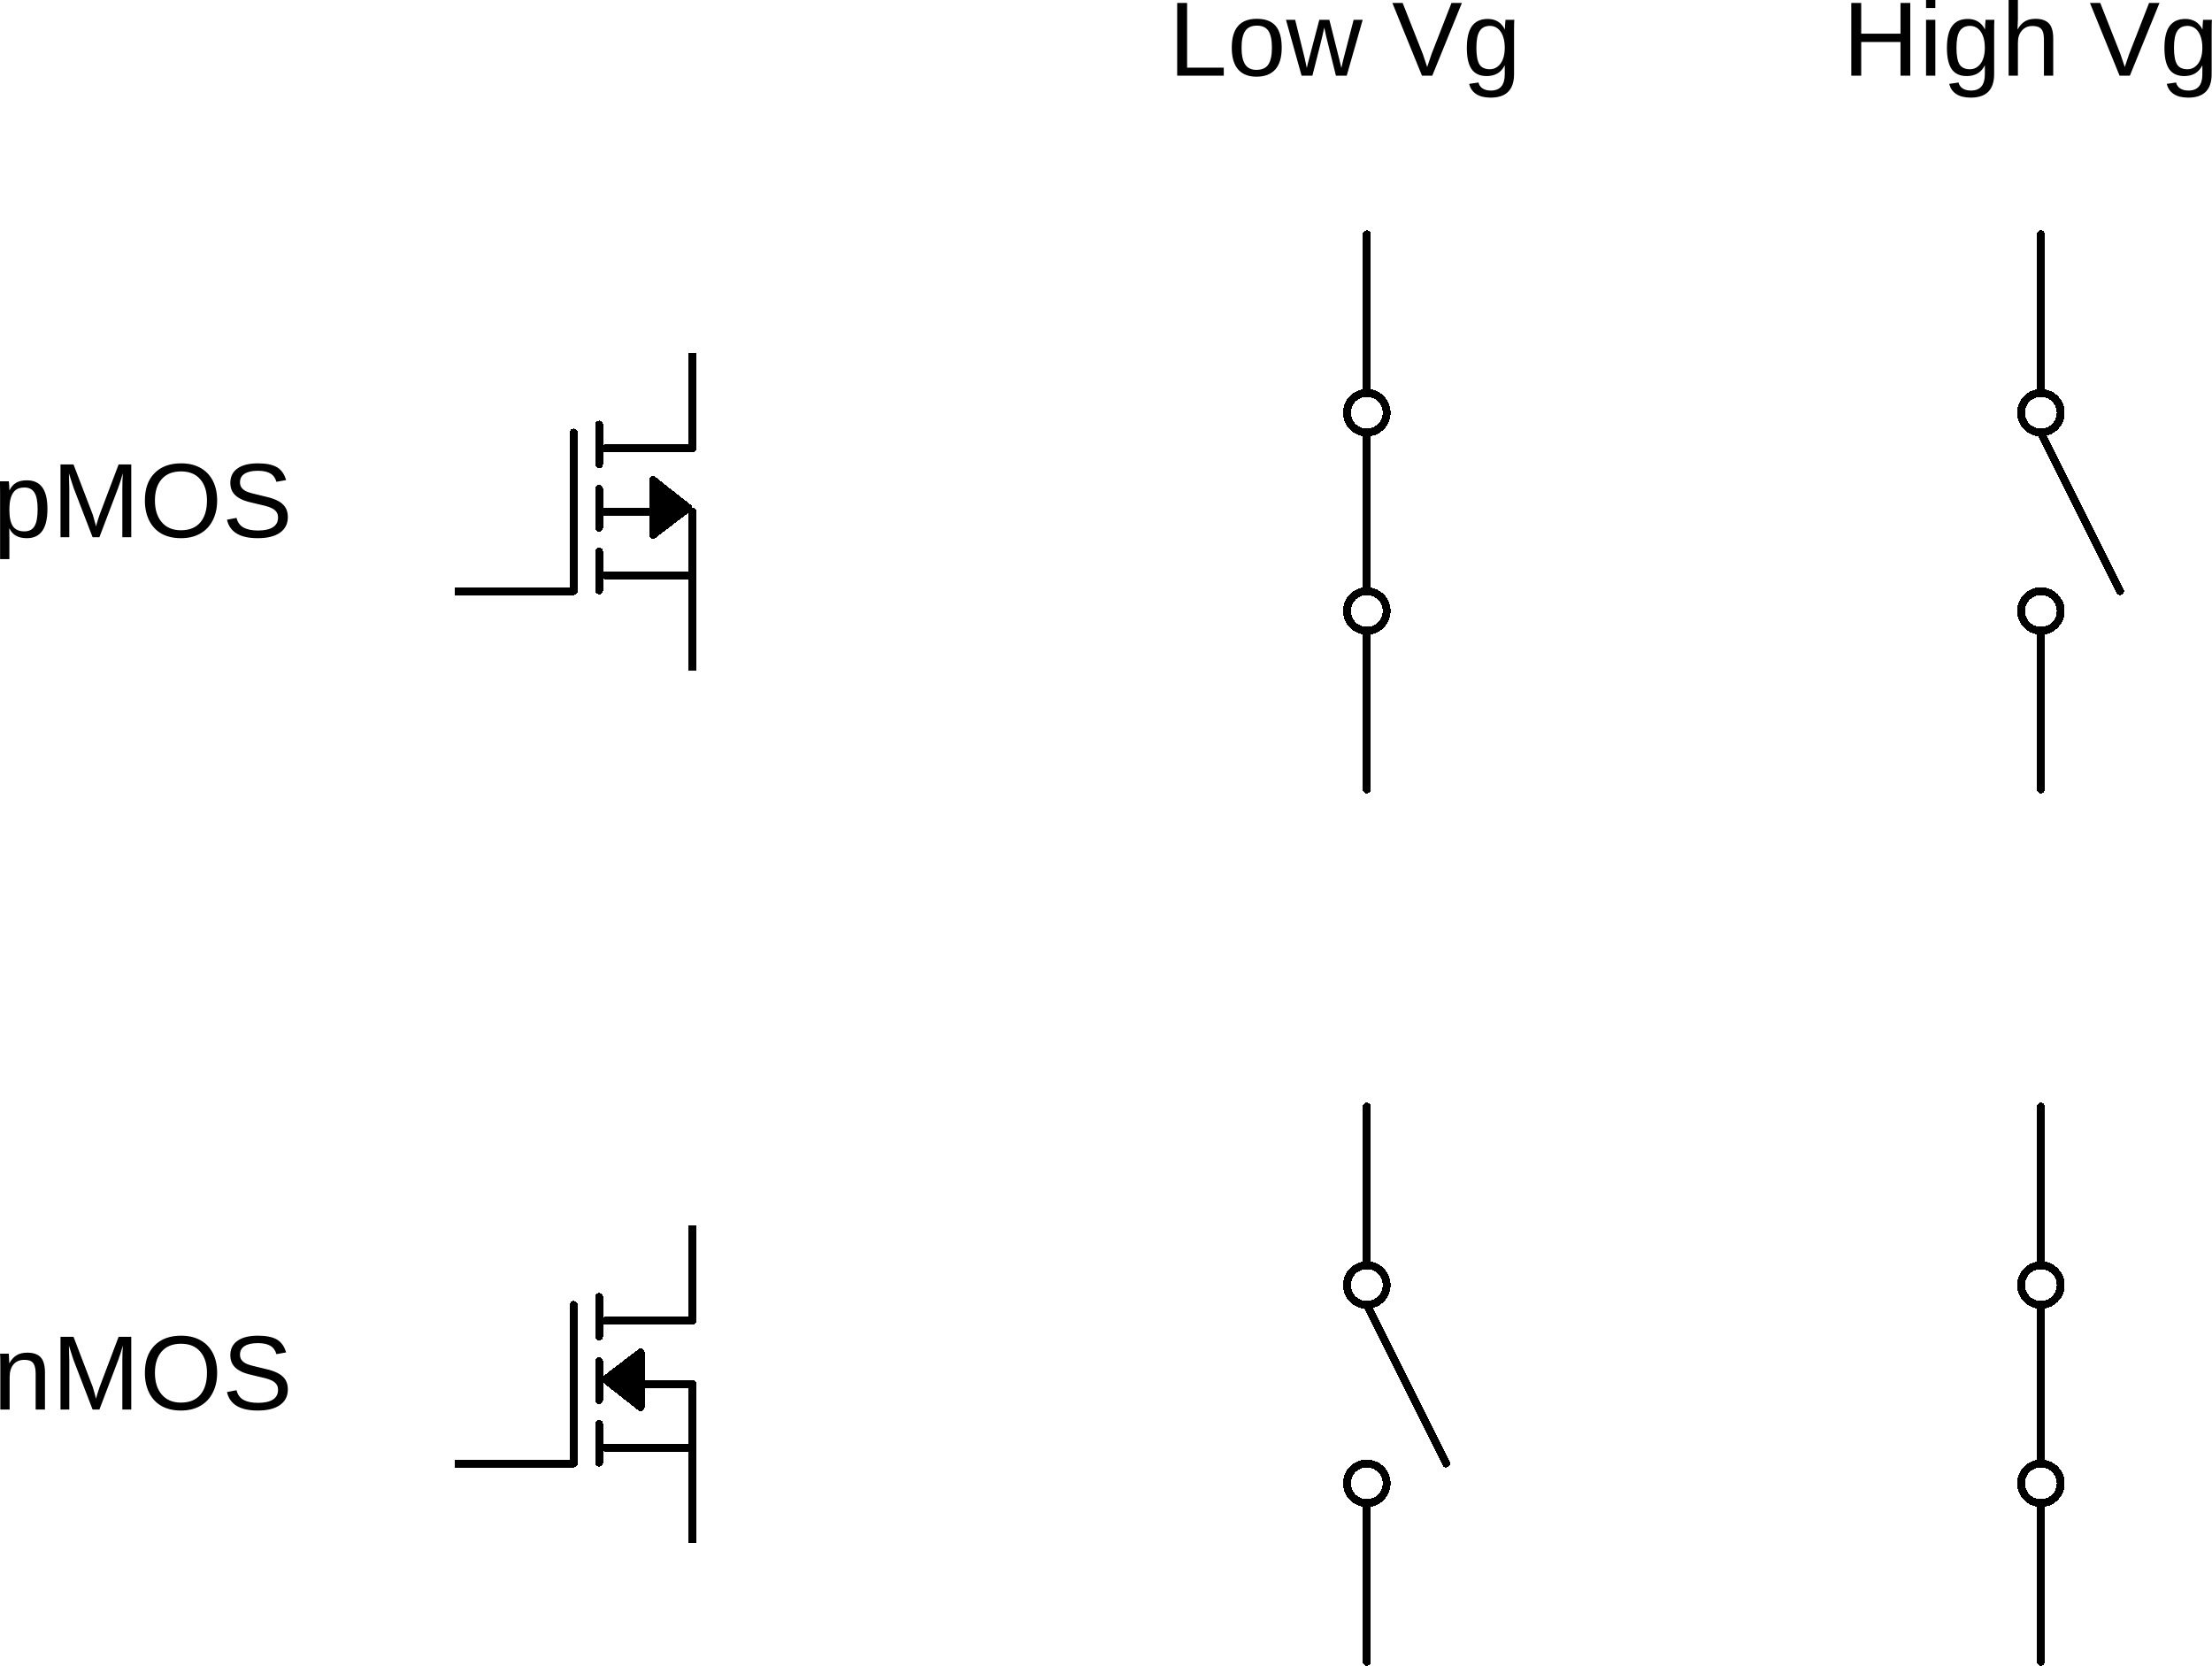
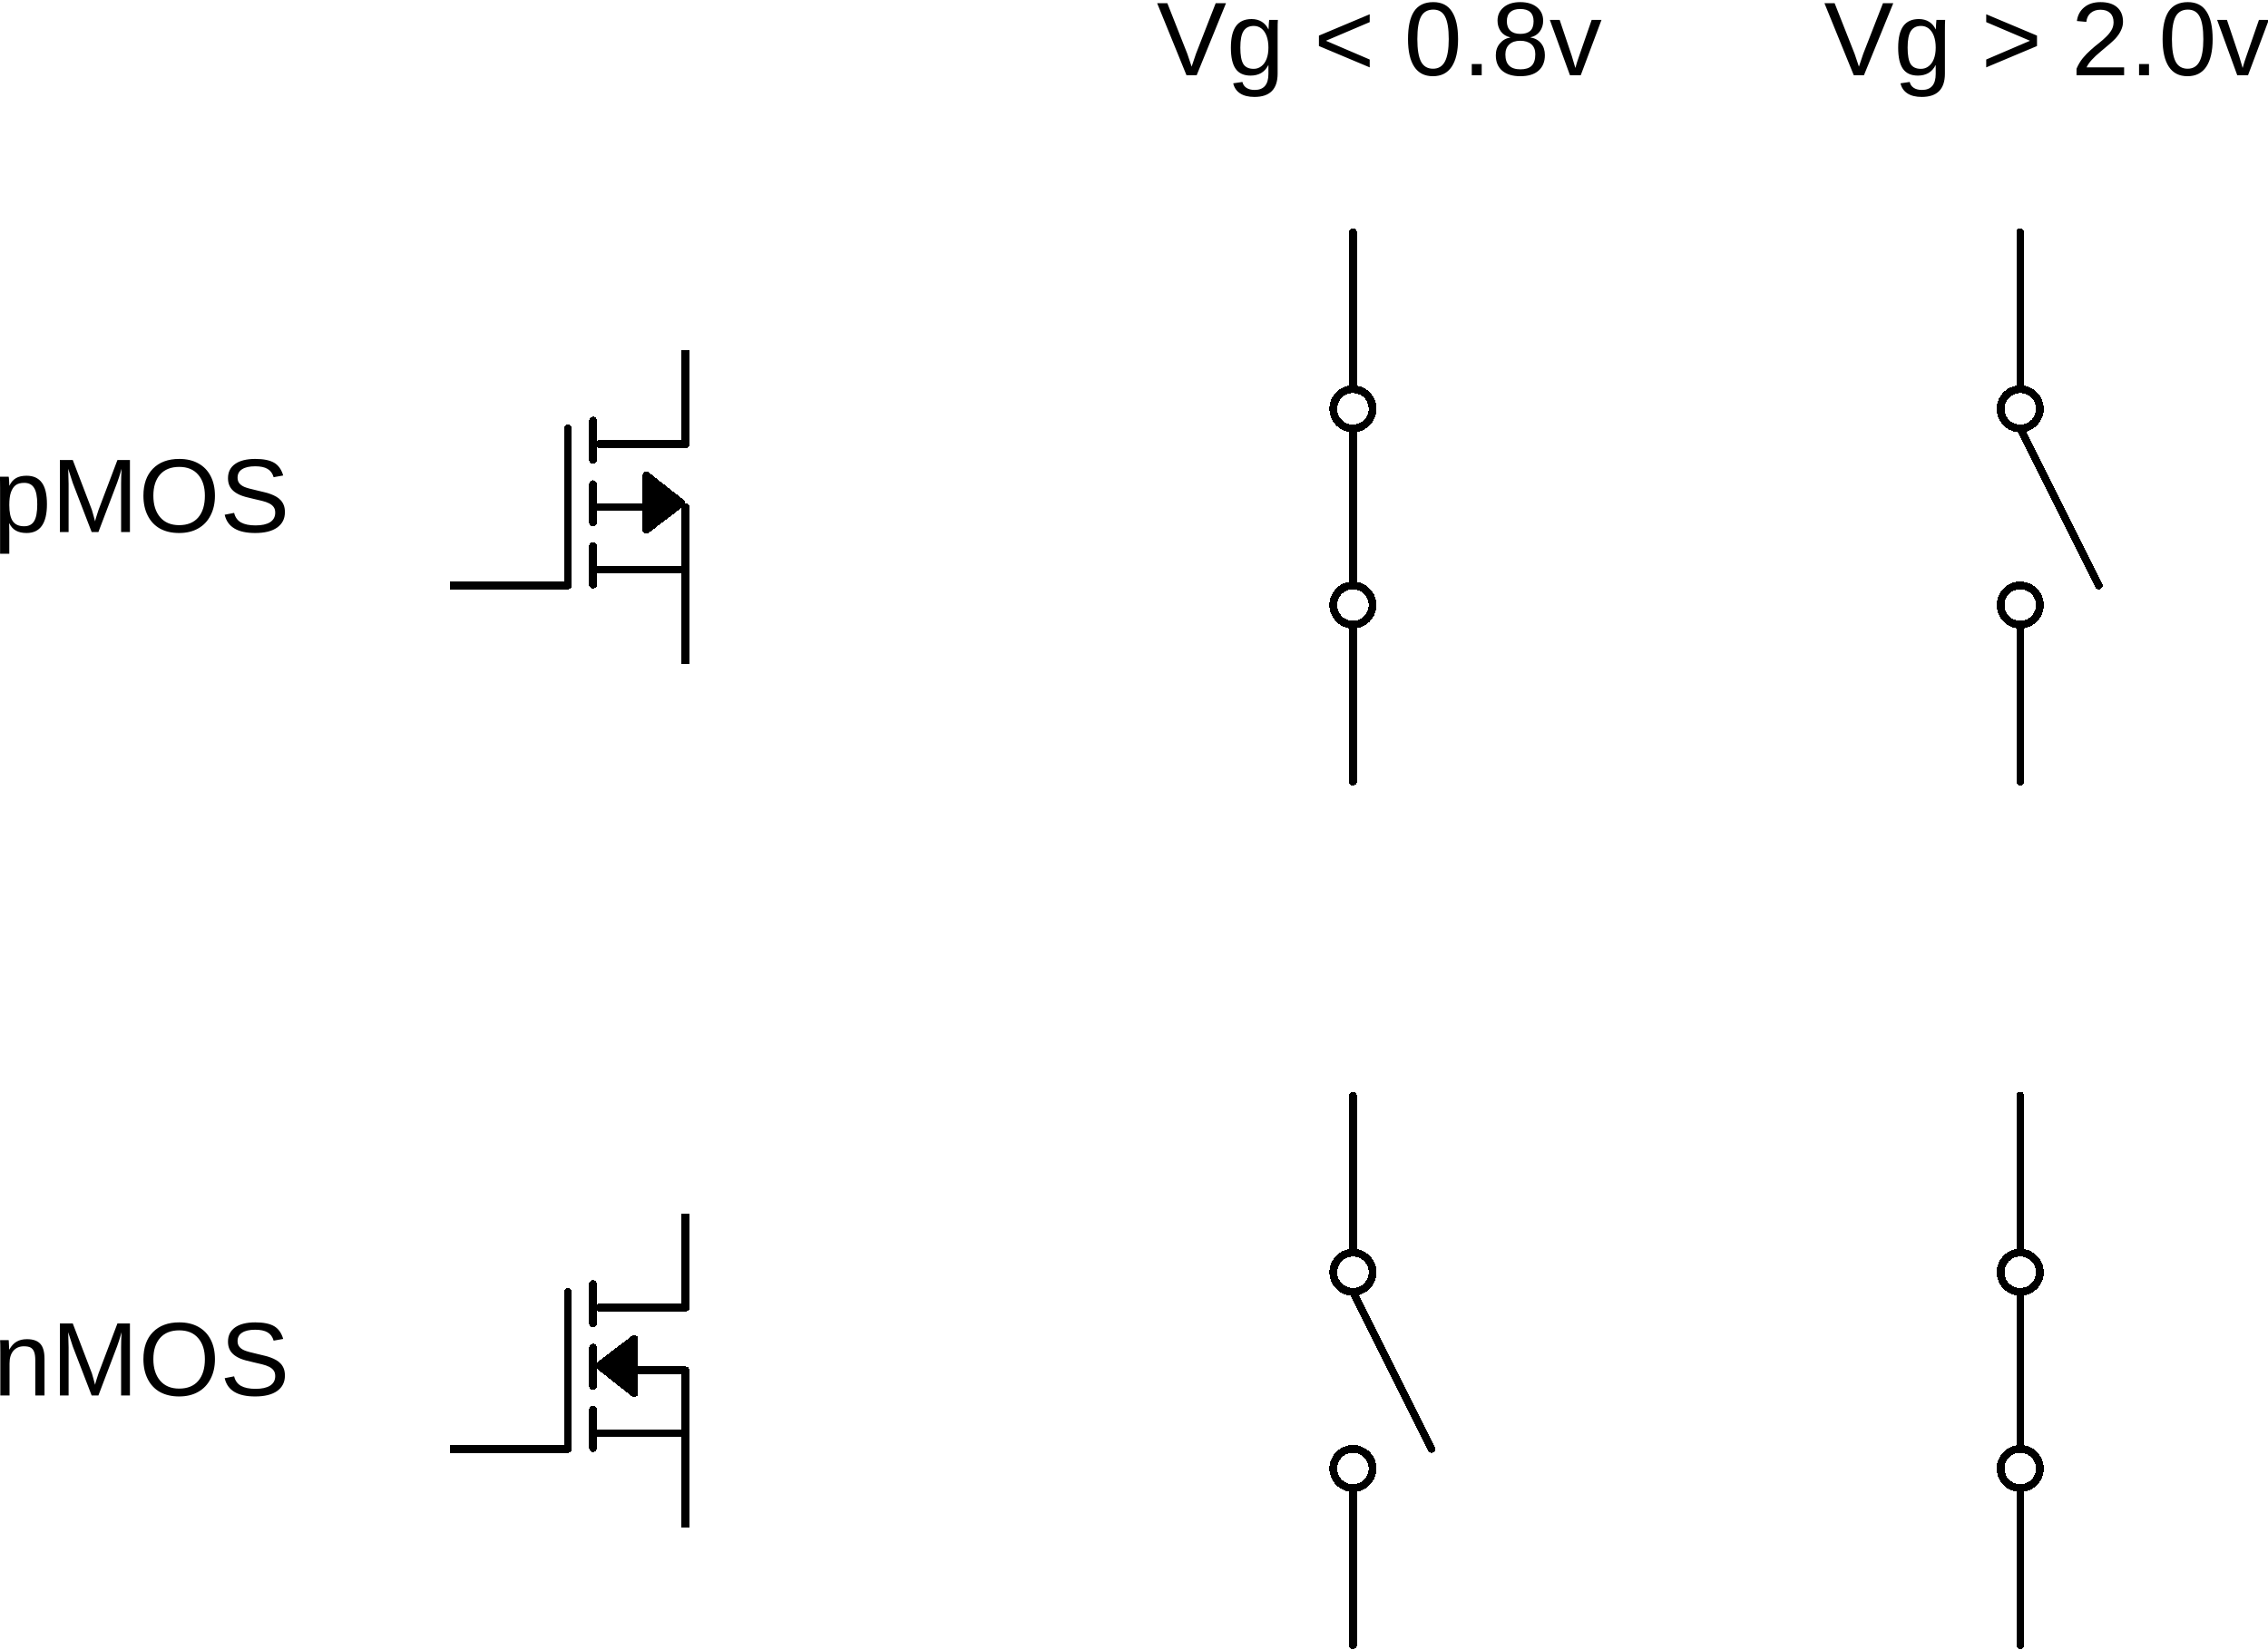
- <svg xmlns="http://www.w3.org/2000/svg" width="278.915" height="210.051" viewBox="-10 -817.1 278.915 210.051" version="1.1" id="svg8956">
+ <svg xmlns="http://www.w3.org/2000/svg" width="288.902" height="210.09" viewBox="-10 -817.1 288.902 210.09" version="1.1" id="svg8956">
  <defs id="defs8960" />
  <style type="text/css" id="style8695">
#g1 circle.pindot {fill: none;stroke: none;}#g1 rect, #g1 circle, #g1 ellipse, #g1 polyline, #g1 line, #g1 polygon, #g1 path {shape-rendering: crispEdges;}path, polyline, polygon {stroke-linejoin:round;}
rect, circle, ellipse, polyline, line, polygon, path {shape-rendering:crispEdges;}
</style>
-   <g c_etype="pinpart" c_shapetype="group" id="gge79" c_partid="part_import_gge79" c_para="package``nameAlias`Model`spicePre`M`spiceSymbolName`MOSFET_NCH_ENHANCEMENT`BOM_Manufacturer Part``" c_origin="315,-515" transform="translate(-252.6602,-127.5557)">
+   <g c_etype="pinpart" c_shapetype="group" id="gge79" c_partid="part_import_gge79" c_para="package``nameAlias`Model`spicePre`M`spiceSymbolName`MOSFET_NCH_ENHANCEMENT`BOM_Manufacturer Part``" c_origin="315,-515" transform="translate(-252.6602,-127.5167)">
    <g style="display:none" display="none" id="gge169" c_partid="part_annotation">
      <text style="font-size:9.333px;font-family:Arial;text-anchor:start;fill:#000000" id="text8807" dominant-baseline="" font-style="" font-weight="" font-size="7pt" y="-511.75" x="333.48" c_note="note_pre">M2</text>
    </g>
    <g id="gge81" c_partid="part_annotation">
      <text style="font-size:13.333px;font-family:Arial;text-anchor:start;fill:#000000" id="text8810" dominant-baseline="" font-style="" font-weight="" font-size="10pt" y="-511.805" x="241.781" c_note="note_name">nMOS</text>
    </g>
    <polyline style="fill:none;stroke:#000000;stroke-width:1;stroke-linecap:round;stroke-linejoin:round;shape-rendering:crispEdges" id="gge85" points="315 -505 315 -525" />
    <polyline style="fill:none;stroke:#000000;stroke-width:1;stroke-linecap:round;stroke-linejoin:round;shape-rendering:crispEdges" id="gge86" points="324 -515 330 -515" />
    <polyline style="fill:none;stroke:#000000;stroke-width:1;stroke-linecap:round;stroke-linejoin:round;shape-rendering:crispEdges" id="gge87" points="310 -505 315 -505" />
    <polyline style="fill:none;stroke:#000000;stroke-width:1;stroke-linecap:round;stroke-linejoin:round;shape-rendering:crispEdges" id="gge88" points="330 -525 330 -523" />
    <g c_rotation="180" id="gge89" c_origin="310,-505" c_spicepin="2" c_elec="0" c_show="show" c_etype="pinpart" c_partid="part_pin">
      <circle style="fill:none;stroke:none;shape-rendering:crispEdges" id="circle8817" r="2" cy="-505" cx="300" class="pindot" c_pindot="true" />
      <path style="fill:none;stroke:#000000;stroke-width:1;stroke-linejoin:round;shape-rendering:crispEdges" id="path8819" d="M 310,-505 H 300" />
      <text style="font-size:9.333px;font-family:Verdana;text-anchor:start;display:none;fill:#000000" id="text8821" display="none" font-size="7pt" y="-505" x="324">G</text>
      <text style="font-size:9.333px;font-family:Verdana;text-anchor:end;display:none;fill:#000000" id="text8823" display="none" font-size="7pt" y="-509" x="316">1</text>
      <circle style="display:none;fill:none;stroke:#000000;stroke-width:1;shape-rendering:crispEdges" id="circle8825" display="none" r="3" cy="-505" cx="297" />
      <path style="display:none;fill:none;stroke:#000000;stroke-width:1;stroke-linejoin:round;shape-rendering:crispEdges" id="path8827" display="none" d="m 300,-502 3,-3 -3,-3" />
    </g>
    <polyline style="fill:none;stroke:#000000;stroke-width:1;stroke-linecap:round;stroke-linejoin:round;shape-rendering:crispEdges" id="gge96" points="326 -515 330 -515" />
    <polyline style="fill:none;stroke:#000000;stroke-width:1;stroke-linecap:round;stroke-linejoin:round;shape-rendering:crispEdges" id="gge97" points="330 -525 330 -523" />
    <polyline style="fill:none;stroke:#000000;stroke-width:1;stroke-linecap:round;stroke-linejoin:round;shape-rendering:crispEdges" id="gge98" points="330 -523 320 -523" />
    <polyline style="fill:none;stroke:#000000;stroke-width:1;stroke-linecap:round;stroke-linejoin:round;shape-rendering:crispEdges" id="gge99" points="319 -507 330 -507" />
    <polyline style="fill:none;stroke:#000000;stroke-width:1;stroke-linecap:round;stroke-linejoin:round;shape-rendering:crispEdges" id="gge100" points="330 -515 330 -505" />
    <polyline style="fill:none;stroke:#000000;stroke-width:1;stroke-linecap:round;stroke-linejoin:round;shape-rendering:crispEdges" id="gge101" points="320 -507 329 -507" />
    <polyline style="fill:none;stroke:#000000;stroke-width:1;stroke-linecap:round;stroke-linejoin:round;shape-rendering:crispEdges" id="gge102" points="330 -523 319 -523" />
    <g c_rotation="270" id="gge103" c_origin="330,-505" c_spicepin="3" c_elec="0" c_show="show" c_etype="pinpart" c_partid="part_pin">
      <circle style="fill:none;stroke:none;shape-rendering:crispEdges" id="circle8837" r="2" cy="-495" cx="330" class="pindot" c_pindot="true" />
      <path style="fill:none;stroke:#000000;stroke-width:1;stroke-linejoin:round;shape-rendering:crispEdges" id="path8839" d="m 330,-505 v 10" />
      <text style="font-size:9.333px;font-family:Verdana;text-anchor:start;display:none;fill:#000000" id="text8841" transform="rotate(-90,330,-479)" display="none" font-size="7pt" y="-479" x="330">S</text>
      <text style="font-size:9.333px;font-family:Verdana;text-anchor:end;display:none;fill:#000000" id="text8843" transform="rotate(-90,326,-471)" display="none" font-size="7pt" y="-471" x="326">3</text>
      <circle style="display:none;fill:none;stroke:#000000;stroke-width:1;shape-rendering:crispEdges" id="circle8845" display="none" r="3" cy="-492" cx="330" />
      <path style="display:none;fill:none;stroke:#000000;stroke-width:1;stroke-linejoin:round;shape-rendering:crispEdges" id="path8847" display="none" d="m 333,-495 -3,-3 -3,3" />
    </g>
    <g c_rotation="90" id="gge110" c_origin="330,-525" c_spicepin="1" c_elec="0" c_show="show" c_etype="pinpart" c_partid="part_pin">
      <circle style="fill:none;stroke:none;shape-rendering:crispEdges" id="circle8850" r="2" cy="-535" cx="330" class="pindot" c_pindot="true" />
      <path style="fill:none;stroke:#000000;stroke-width:1;stroke-linejoin:round;shape-rendering:crispEdges" id="path8852" d="m 330,-525 v -10" />
      <text style="font-size:9.333px;font-family:Verdana;text-anchor:end;display:none;fill:#000000" id="text8854" transform="rotate(-90,330,-513)" display="none" font-size="7pt" y="-513" x="330">D</text>
      <text style="font-size:9.333px;font-family:Verdana;text-anchor:start;display:none;fill:#000000" id="text8856" transform="rotate(-90,326,-519)" display="none" font-size="7pt" y="-519" x="326">2</text>
      <circle style="display:none;fill:none;stroke:#000000;stroke-width:1;shape-rendering:crispEdges" id="circle8858" display="none" r="3" cy="-538" cx="330" />
      <path style="display:none;fill:none;stroke:#000000;stroke-width:1;stroke-linejoin:round;shape-rendering:crispEdges" id="path8860" display="none" d="m 327,-535 3,3 3,-3" />
    </g>
    <polyline style="fill:none;stroke:#000000;stroke-width:1;stroke-linecap:round;stroke-linejoin:round;shape-rendering:crispEdges" id="gge117" points="330 -515 330 -505" />
    <polyline style="fill:none;stroke:#000000;stroke-width:1;stroke-linecap:round;stroke-linejoin:round;shape-rendering:crispEdges" id="gge118" points="318.2 -510 318.2 -505.1" />
    <polyline style="fill:none;stroke:#000000;stroke-width:1;stroke-linecap:round;stroke-linejoin:round;shape-rendering:crispEdges" id="gge119" points="318.2 -517.9 318.2 -513" />
    <polyline style="fill:none;stroke:#000000;stroke-width:1;stroke-linecap:round;stroke-linejoin:round;shape-rendering:crispEdges" id="gge120" points="318.2 -526 318.2 -521" />
-     <polygon style="fill:#000000;stroke:#000000;stroke-width:1;stroke-linecap:round;stroke-linejoin:round;shape-rendering:crispEdges" id="gge121" points="319,-515.6 323.45,-519 323.45,-512.1 " />
+     <polygon style="fill:#000000;stroke:#000000;stroke-width:1;stroke-linecap:round;stroke-linejoin:round;shape-rendering:crispEdges" id="gge121" points="323.45,-512.1 319,-515.6 323.45,-519 " />
  </g>
-   <g c_etype="pinpart" c_shapetype="group" id="gge125" c_partid="part_import_gge125" c_para="package``nameAlias`Model`spicePre`M`spiceSymbolName`MOSFET_PCH_ENHANCEMENT`BOM_Manufacturer Part``" c_origin="315,-625" transform="translate(-252.6602,-127.5557)">
+   <g c_etype="pinpart" c_shapetype="group" id="gge125" c_partid="part_import_gge125" c_para="package``nameAlias`Model`spicePre`M`spiceSymbolName`MOSFET_PCH_ENHANCEMENT`BOM_Manufacturer Part``" c_origin="315,-625" transform="translate(-252.6602,-127.5167)">
    <g style="display:none" display="none" id="gge170" c_partid="part_annotation">
      <text style="font-size:9.333px;font-family:Arial;text-anchor:start;fill:#000000" id="text8869" dominant-baseline="" font-style="" font-weight="" font-size="7pt" y="-621.75" x="333.49" c_note="note_pre">M1</text>
    </g>
    <g id="gge127" c_partid="part_annotation">
      <text style="font-size:13.333px;font-family:Arial;text-anchor:start;fill:#000000" id="text8872" dominant-baseline="" font-style="" font-weight="" font-size="10pt" y="-621.805" x="241.781" c_note="note_name">pMOS</text>
    </g>
    <polyline style="fill:none;stroke:#000000;stroke-width:1;stroke-linecap:round;stroke-linejoin:round;shape-rendering:crispEdges" id="gge131" points="330 -625 330 -615" />
    <g c_rotation="270" id="gge132" c_origin="330,-615" c_spicepin="3" c_elec="0" c_show="show" c_etype="pinpart" c_partid="part_pin">
      <circle style="fill:none;stroke:none;shape-rendering:crispEdges" id="circle8876" r="2" cy="-605" cx="330" class="pindot" c_pindot="true" />
      <path style="fill:none;stroke:#000000;stroke-width:1;stroke-linejoin:round;shape-rendering:crispEdges" id="path8878" d="m 330,-615 v 10" />
      <text style="font-size:9.333px;font-family:Verdana;text-anchor:start;display:none;fill:#000000" id="text8880" transform="rotate(-90,330,-589)" display="none" font-size="7pt" y="-589" x="330">S</text>
      <text style="font-size:9.333px;font-family:Verdana;text-anchor:end;display:none;fill:#000000" id="text8882" transform="rotate(-90,326,-581)" display="none" font-size="7pt" y="-581" x="326">3</text>
      <circle style="display:none;fill:none;stroke:#000000;stroke-width:1;shape-rendering:crispEdges" id="circle8884" display="none" r="3" cy="-602" cx="330" />
      <path style="display:none;fill:none;stroke:#000000;stroke-width:1;stroke-linejoin:round;shape-rendering:crispEdges" id="path8886" display="none" d="m 333,-605 -3,-3 -3,3" />
    </g>
    <polyline style="fill:none;stroke:#000000;stroke-width:1;stroke-linecap:round;stroke-linejoin:round;shape-rendering:crispEdges" id="gge139" points="330 -635 330 -633" />
    <polyline style="fill:none;stroke:#000000;stroke-width:1;stroke-linecap:round;stroke-linejoin:round;shape-rendering:crispEdges" id="gge140" points="315 -615 315 -635" />
    <polyline style="fill:none;stroke:#000000;stroke-width:1;stroke-linecap:round;stroke-linejoin:round;shape-rendering:crispEdges" id="gge141" points="330 -635 330 -633" />
    <polyline style="fill:none;stroke:#000000;stroke-width:1;stroke-linecap:round;stroke-linejoin:round;shape-rendering:crispEdges" id="gge142" points="320 -617 329 -617" />
    <polyline style="fill:none;stroke:#000000;stroke-width:1;stroke-linecap:round;stroke-linejoin:round;shape-rendering:crispEdges" id="gge143" points="318.2 -636 318.2 -631" />
    <polyline style="fill:none;stroke:#000000;stroke-width:1;stroke-linecap:round;stroke-linejoin:round;shape-rendering:crispEdges" id="gge144" points="318.2 -627.9 318.2 -623" />
    <polyline style="fill:none;stroke:#000000;stroke-width:1;stroke-linecap:round;stroke-linejoin:round;shape-rendering:crispEdges" id="gge145" points="318.2 -620 318.2 -615.1" />
    <polyline style="fill:none;stroke:#000000;stroke-width:1;stroke-linecap:round;stroke-linejoin:round;shape-rendering:crispEdges" id="gge146" points="319 -617 330 -617" />
    <g c_rotation="180" id="gge147" c_origin="310,-615" c_spicepin="2" c_elec="0" c_show="show" c_etype="pinpart" c_partid="part_pin">
      <circle style="fill:none;stroke:none;shape-rendering:crispEdges" id="circle8897" r="2" cy="-615" cx="300" class="pindot" c_pindot="true" />
      <path style="fill:none;stroke:#000000;stroke-width:1;stroke-linejoin:round;shape-rendering:crispEdges" id="path8899" d="M 310,-615 H 300" />
      <text style="font-size:9.333px;font-family:Verdana;text-anchor:start;display:none;fill:#000000" id="text8901" display="none" font-size="7pt" y="-615" x="324">G</text>
      <text style="font-size:9.333px;font-family:Verdana;text-anchor:end;display:none;fill:#000000" id="text8903" display="none" font-size="7pt" y="-619" x="316">1</text>
      <circle style="display:none;fill:none;stroke:#000000;stroke-width:1;shape-rendering:crispEdges" id="circle8905" display="none" r="3" cy="-615" cx="297" />
      <path style="display:none;fill:none;stroke:#000000;stroke-width:1;stroke-linejoin:round;shape-rendering:crispEdges" id="path8907" display="none" d="m 300,-612 3,-3 -3,-3" />
    </g>
    <polyline style="fill:none;stroke:#000000;stroke-width:1;stroke-linecap:round;stroke-linejoin:round;shape-rendering:crispEdges" id="gge154" points="330 -633 320 -633" />
    <polyline style="fill:none;stroke:#000000;stroke-width:1;stroke-linecap:round;stroke-linejoin:round;shape-rendering:crispEdges" id="gge155" points="330 -633 319 -633" />
    <g c_rotation="90" id="gge156" c_origin="330,-635" c_spicepin="1" c_elec="0" c_show="show" c_etype="pinpart" c_partid="part_pin">
      <circle style="fill:none;stroke:none;shape-rendering:crispEdges" id="circle8912" r="2" cy="-645" cx="330" class="pindot" c_pindot="true" />
      <path style="fill:none;stroke:#000000;stroke-width:1;stroke-linejoin:round;shape-rendering:crispEdges" id="path8914" d="m 330,-635 v -10" />
      <text style="font-size:9.333px;font-family:Verdana;text-anchor:end;display:none;fill:#000000" id="text8916" transform="rotate(-90,330,-623)" display="none" font-size="7pt" y="-623" x="330">D</text>
      <text style="font-size:9.333px;font-family:Verdana;text-anchor:start;display:none;fill:#000000" id="text8918" transform="rotate(-90,326,-629)" display="none" font-size="7pt" y="-629" x="326">2</text>
      <circle style="display:none;fill:none;stroke:#000000;stroke-width:1;shape-rendering:crispEdges" id="circle8920" display="none" r="3" cy="-648" cx="330" />
      <path style="display:none;fill:none;stroke:#000000;stroke-width:1;stroke-linejoin:round;shape-rendering:crispEdges" id="path8922" display="none" d="m 327,-645 3,3 3,-3" />
    </g>
    <polyline style="fill:none;stroke:#000000;stroke-width:1;stroke-linecap:round;stroke-linejoin:round;shape-rendering:crispEdges" id="gge163" points="325 -625 319 -625" />
    <polyline style="fill:none;stroke:#000000;stroke-width:1;stroke-linecap:round;stroke-linejoin:round;shape-rendering:crispEdges" id="gge164" points="310 -615 315 -615" />
-     <polygon style="fill:#000000;stroke:#000000;stroke-width:1;stroke-linecap:round;stroke-linejoin:round;shape-rendering:crispEdges" id="gge165" points="329.45,-625.5 325,-622.1 325,-629 " />
+     <polygon style="fill:#000000;stroke:#000000;stroke-width:1;stroke-linecap:round;stroke-linejoin:round;shape-rendering:crispEdges" id="gge165" points="325,-629 329.45,-625.5 325,-622.1 " />
  </g>
-   <circle style="fill:none;stroke:#000000;stroke-width:1;shape-rendering:crispEdges" r="2.5" c_shapetype="line" id="gge1704" cy="-765.056" cx="162.34" />
-   <circle style="fill:none;stroke:#000000;stroke-width:1;shape-rendering:crispEdges" r="2.5" c_shapetype="line" id="gge1706" cy="-740.056" cx="162.34" />
-   <polyline style="fill:none;stroke:#000000;stroke-width:1;stroke-linecap:round;stroke-linejoin:round;shape-rendering:crispEdges" id="gge1715" points="415 -640 415 -660" c_shapetype="line" c_etype="wire" transform="translate(-252.6602,-127.5557)" />
-   <polyline style="fill:none;stroke:#000000;stroke-width:1;stroke-linecap:round;stroke-linejoin:round;shape-rendering:crispEdges" id="gge1719" points="415 -590 415 -610" c_shapetype="line" c_etype="wire" transform="translate(-252.6602,-127.5557)" />
-   <polyline style="fill:none;stroke:#000000;stroke-width:1;stroke-linecap:round;stroke-linejoin:round;shape-rendering:crispEdges" id="gge1724" points="415 -480 415 -500" c_shapetype="line" c_etype="wire" transform="translate(-252.6602,-127.5557)" />
-   <polyline style="fill:none;stroke:#000000;stroke-width:1;stroke-linecap:round;stroke-linejoin:round;shape-rendering:crispEdges" id="gge1725" points="415 -530 415 -550" c_shapetype="line" c_etype="wire" transform="translate(-252.6602,-127.5557)" />
-   <circle style="fill:none;stroke:#000000;stroke-width:1;shape-rendering:crispEdges" r="2.5" c_shapetype="line" id="gge1726" cy="-630.056" cx="162.34" />
-   <circle style="fill:none;stroke:#000000;stroke-width:1;shape-rendering:crispEdges" r="2.5" c_shapetype="line" id="gge1727" cy="-655.056" cx="162.34" />
-   <circle style="fill:none;stroke:#000000;stroke-width:1;shape-rendering:crispEdges" r="2.5" c_shapetype="line" id="gge1729" cy="-655.056" cx="247.34" />
-   <circle style="fill:none;stroke:#000000;stroke-width:1;shape-rendering:crispEdges" r="2.5" c_shapetype="line" id="gge1730" cy="-630.056" cx="247.34" />
-   <polyline style="fill:none;stroke:#000000;stroke-width:1;stroke-linecap:round;stroke-linejoin:round;shape-rendering:crispEdges" id="gge1731" points="500 -530 500 -550" c_shapetype="line" c_etype="wire" transform="translate(-252.6602,-127.5557)" />
-   <polyline style="fill:none;stroke:#000000;stroke-width:1;stroke-linecap:round;stroke-linejoin:round;shape-rendering:crispEdges" id="gge1732" points="500 -480 500 -500" c_shapetype="line" c_etype="wire" transform="translate(-252.6602,-127.5557)" />
-   <polyline style="fill:none;stroke:#000000;stroke-width:1;stroke-linecap:round;stroke-linejoin:round;shape-rendering:crispEdges" id="gge1733" points="500 -590 500 -610" c_shapetype="line" c_etype="wire" transform="translate(-252.6602,-127.5557)" />
-   <polyline style="fill:none;stroke:#000000;stroke-width:1;stroke-linecap:round;stroke-linejoin:round;shape-rendering:crispEdges" id="gge1734" points="500 -640 500 -660" c_shapetype="line" c_etype="wire" transform="translate(-252.6602,-127.5557)" />
-   <circle style="fill:none;stroke:#000000;stroke-width:1;shape-rendering:crispEdges" r="2.5" c_shapetype="line" id="gge1735" cy="-740.056" cx="247.34" />
-   <circle style="fill:none;stroke:#000000;stroke-width:1;shape-rendering:crispEdges" r="2.5" c_shapetype="line" id="gge1736" cy="-765.056" cx="247.34" />
-   <polyline style="fill:none;stroke:#000000;stroke-width:1;stroke-linecap:round;stroke-linejoin:round;shape-rendering:crispEdges" id="gge1739" points="415 -635 415 -615" c_shapetype="line" c_etype="wire" transform="translate(-252.6602,-127.5557)" />
-   <polyline style="fill:none;stroke:#000000;stroke-width:1;stroke-linecap:round;stroke-linejoin:round;shape-rendering:crispEdges" id="gge1740" points="500 -525 500 -505" c_shapetype="line" c_etype="wire" transform="translate(-252.6602,-127.5557)" />
-   <g c_etype="pinpart" c_shapetype="group" c_origin="390,-680" id="gge1743" c_partid="part_annotation" transform="translate(-252.6602,-127.5557)">
-     <text style="font-size:13.333px;font-family:Arial;text-anchor:start;fill:#000000" id="text8947" type="comment" dominant-baseline="" font-style="" font-weight="" font-size="10pt" y="-680" x="390">Low Vg</text>
+   <circle style="fill:none;stroke:#000000;stroke-width:1;shape-rendering:crispEdges" r="2.5" c_shapetype="line" id="gge1704" cy="-765.017" cx="162.34" />
+   <circle style="fill:none;stroke:#000000;stroke-width:1;shape-rendering:crispEdges" r="2.5" c_shapetype="line" id="gge1706" cy="-740.017" cx="162.34" />
+   <polyline style="fill:none;stroke:#000000;stroke-width:1;stroke-linecap:round;stroke-linejoin:round;shape-rendering:crispEdges" id="gge1715" points="415 -640 415 -660" c_shapetype="line" c_etype="wire" transform="translate(-252.6602,-127.5167)" />
+   <polyline style="fill:none;stroke:#000000;stroke-width:1;stroke-linecap:round;stroke-linejoin:round;shape-rendering:crispEdges" id="gge1719" points="415 -590 415 -610" c_shapetype="line" c_etype="wire" transform="translate(-252.6602,-127.5167)" />
+   <polyline style="fill:none;stroke:#000000;stroke-width:1;stroke-linecap:round;stroke-linejoin:round;shape-rendering:crispEdges" id="gge1724" points="415 -480 415 -500" c_shapetype="line" c_etype="wire" transform="translate(-252.6602,-127.5167)" />
+   <polyline style="fill:none;stroke:#000000;stroke-width:1;stroke-linecap:round;stroke-linejoin:round;shape-rendering:crispEdges" id="gge1725" points="415 -530 415 -550" c_shapetype="line" c_etype="wire" transform="translate(-252.6602,-127.5167)" />
+   <circle style="fill:none;stroke:#000000;stroke-width:1;shape-rendering:crispEdges" r="2.5" c_shapetype="line" id="gge1726" cy="-630.017" cx="162.34" />
+   <circle style="fill:none;stroke:#000000;stroke-width:1;shape-rendering:crispEdges" r="2.5" c_shapetype="line" id="gge1727" cy="-655.017" cx="162.34" />
+   <circle style="fill:none;stroke:#000000;stroke-width:1;shape-rendering:crispEdges" r="2.5" c_shapetype="line" id="gge1729" cy="-655.017" cx="247.34" />
+   <circle style="fill:none;stroke:#000000;stroke-width:1;shape-rendering:crispEdges" r="2.5" c_shapetype="line" id="gge1730" cy="-630.017" cx="247.34" />
+   <polyline style="fill:none;stroke:#000000;stroke-width:1;stroke-linecap:round;stroke-linejoin:round;shape-rendering:crispEdges" id="gge1731" points="500 -530 500 -550" c_shapetype="line" c_etype="wire" transform="translate(-252.6602,-127.5167)" />
+   <polyline style="fill:none;stroke:#000000;stroke-width:1;stroke-linecap:round;stroke-linejoin:round;shape-rendering:crispEdges" id="gge1732" points="500 -480 500 -500" c_shapetype="line" c_etype="wire" transform="translate(-252.6602,-127.5167)" />
+   <polyline style="fill:none;stroke:#000000;stroke-width:1;stroke-linecap:round;stroke-linejoin:round;shape-rendering:crispEdges" id="gge1733" points="500 -590 500 -610" c_shapetype="line" c_etype="wire" transform="translate(-252.6602,-127.5167)" />
+   <polyline style="fill:none;stroke:#000000;stroke-width:1;stroke-linecap:round;stroke-linejoin:round;shape-rendering:crispEdges" id="gge1734" points="500 -640 500 -660" c_shapetype="line" c_etype="wire" transform="translate(-252.6602,-127.5167)" />
+   <circle style="fill:none;stroke:#000000;stroke-width:1;shape-rendering:crispEdges" r="2.5" c_shapetype="line" id="gge1735" cy="-740.017" cx="247.34" />
+   <circle style="fill:none;stroke:#000000;stroke-width:1;shape-rendering:crispEdges" r="2.5" c_shapetype="line" id="gge1736" cy="-765.017" cx="247.34" />
+   <polyline style="fill:none;stroke:#000000;stroke-width:1;stroke-linecap:round;stroke-linejoin:round;shape-rendering:crispEdges" id="gge1739" points="415 -635 415 -615" c_shapetype="line" c_etype="wire" transform="translate(-252.6602,-127.5167)" />
+   <polyline style="fill:none;stroke:#000000;stroke-width:1;stroke-linecap:round;stroke-linejoin:round;shape-rendering:crispEdges" id="gge1740" points="500 -525 500 -505" c_shapetype="line" c_etype="wire" transform="translate(-252.6602,-127.5167)" />
+   <g c_etype="pinpart" c_shapetype="group" c_origin="390,-680" id="gge1743" c_partid="part_annotation" transform="translate(-252.6602,-127.5167)">
+     <text style="font-size:13.333px;font-family:Arial;text-anchor:start;fill:#000000" id="text8947" type="comment" dominant-baseline="" font-style="" font-weight="" font-size="10pt" y="-680" x="390">Vg &lt; 0.8v</text>
  </g>
-   <g c_etype="pinpart" c_shapetype="group" c_origin="475,-680" id="gge1746" c_partid="part_annotation" transform="translate(-252.6602,-127.5557)">
-     <text style="font-size:13.333px;font-family:Arial;text-anchor:start;fill:#000000" id="text8950" type="comment" dominant-baseline="" font-style="" font-weight="" font-size="10pt" y="-680" x="475">High Vg</text>
+   <g c_etype="pinpart" c_shapetype="group" c_origin="475,-680" id="gge1746" c_partid="part_annotation" transform="translate(-252.6602,-127.5167)">
+     <text style="font-size:13.333px;font-family:Arial;text-anchor:start;fill:#000000" id="text8950" type="comment" dominant-baseline="" font-style="" font-weight="" font-size="10pt" y="-680" x="475">Vg &gt; 2.0v</text>
  </g>
-   <polyline style="fill:none;stroke:#000000;stroke-width:1;stroke-linecap:round;stroke-linejoin:round;shape-rendering:crispEdges" c_shapetype="line" id="gge1778" points="500 -635 510 -615" transform="translate(-252.6602,-127.5557)" />
-   <polyline style="fill:none;stroke:#000000;stroke-width:1;stroke-linecap:round;stroke-linejoin:round;shape-rendering:crispEdges" c_shapetype="line" id="gge1781" points="415 -525 425 -505" transform="translate(-252.6602,-127.5557)" />
+   <polyline style="fill:none;stroke:#000000;stroke-width:1;stroke-linecap:round;stroke-linejoin:round;shape-rendering:crispEdges" c_shapetype="line" id="gge1778" points="500 -635 510 -615" transform="translate(-252.6602,-127.5167)" />
+   <polyline style="fill:none;stroke:#000000;stroke-width:1;stroke-linecap:round;stroke-linejoin:round;shape-rendering:crispEdges" c_shapetype="line" id="gge1781" points="415 -525 425 -505" transform="translate(-252.6602,-127.5167)" />
</svg>
